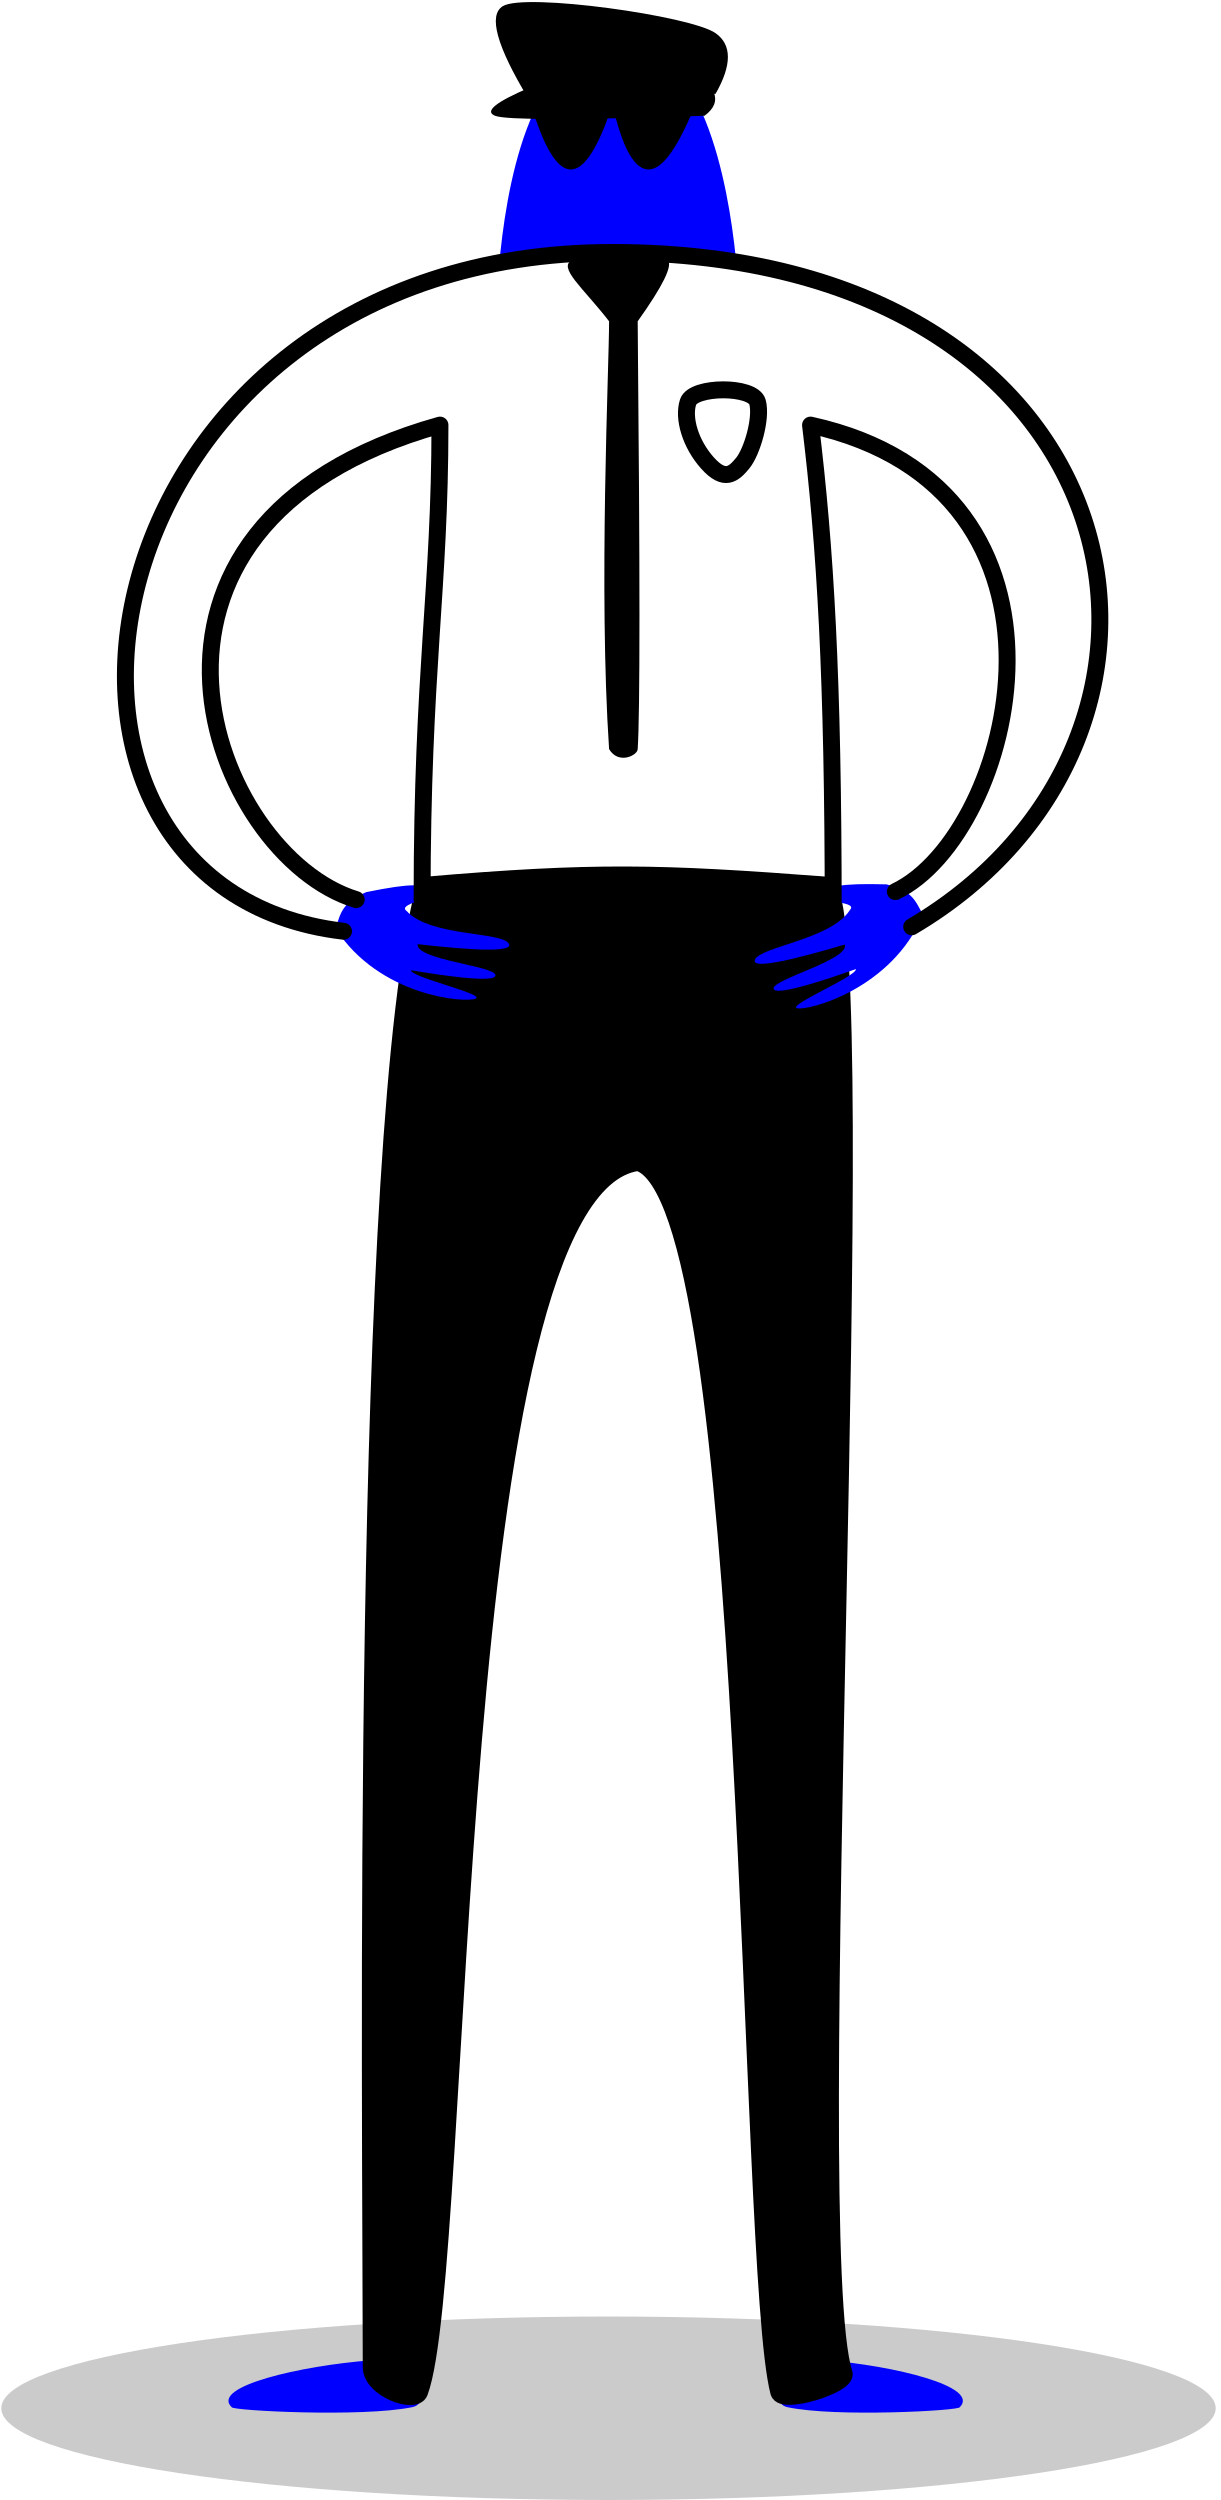
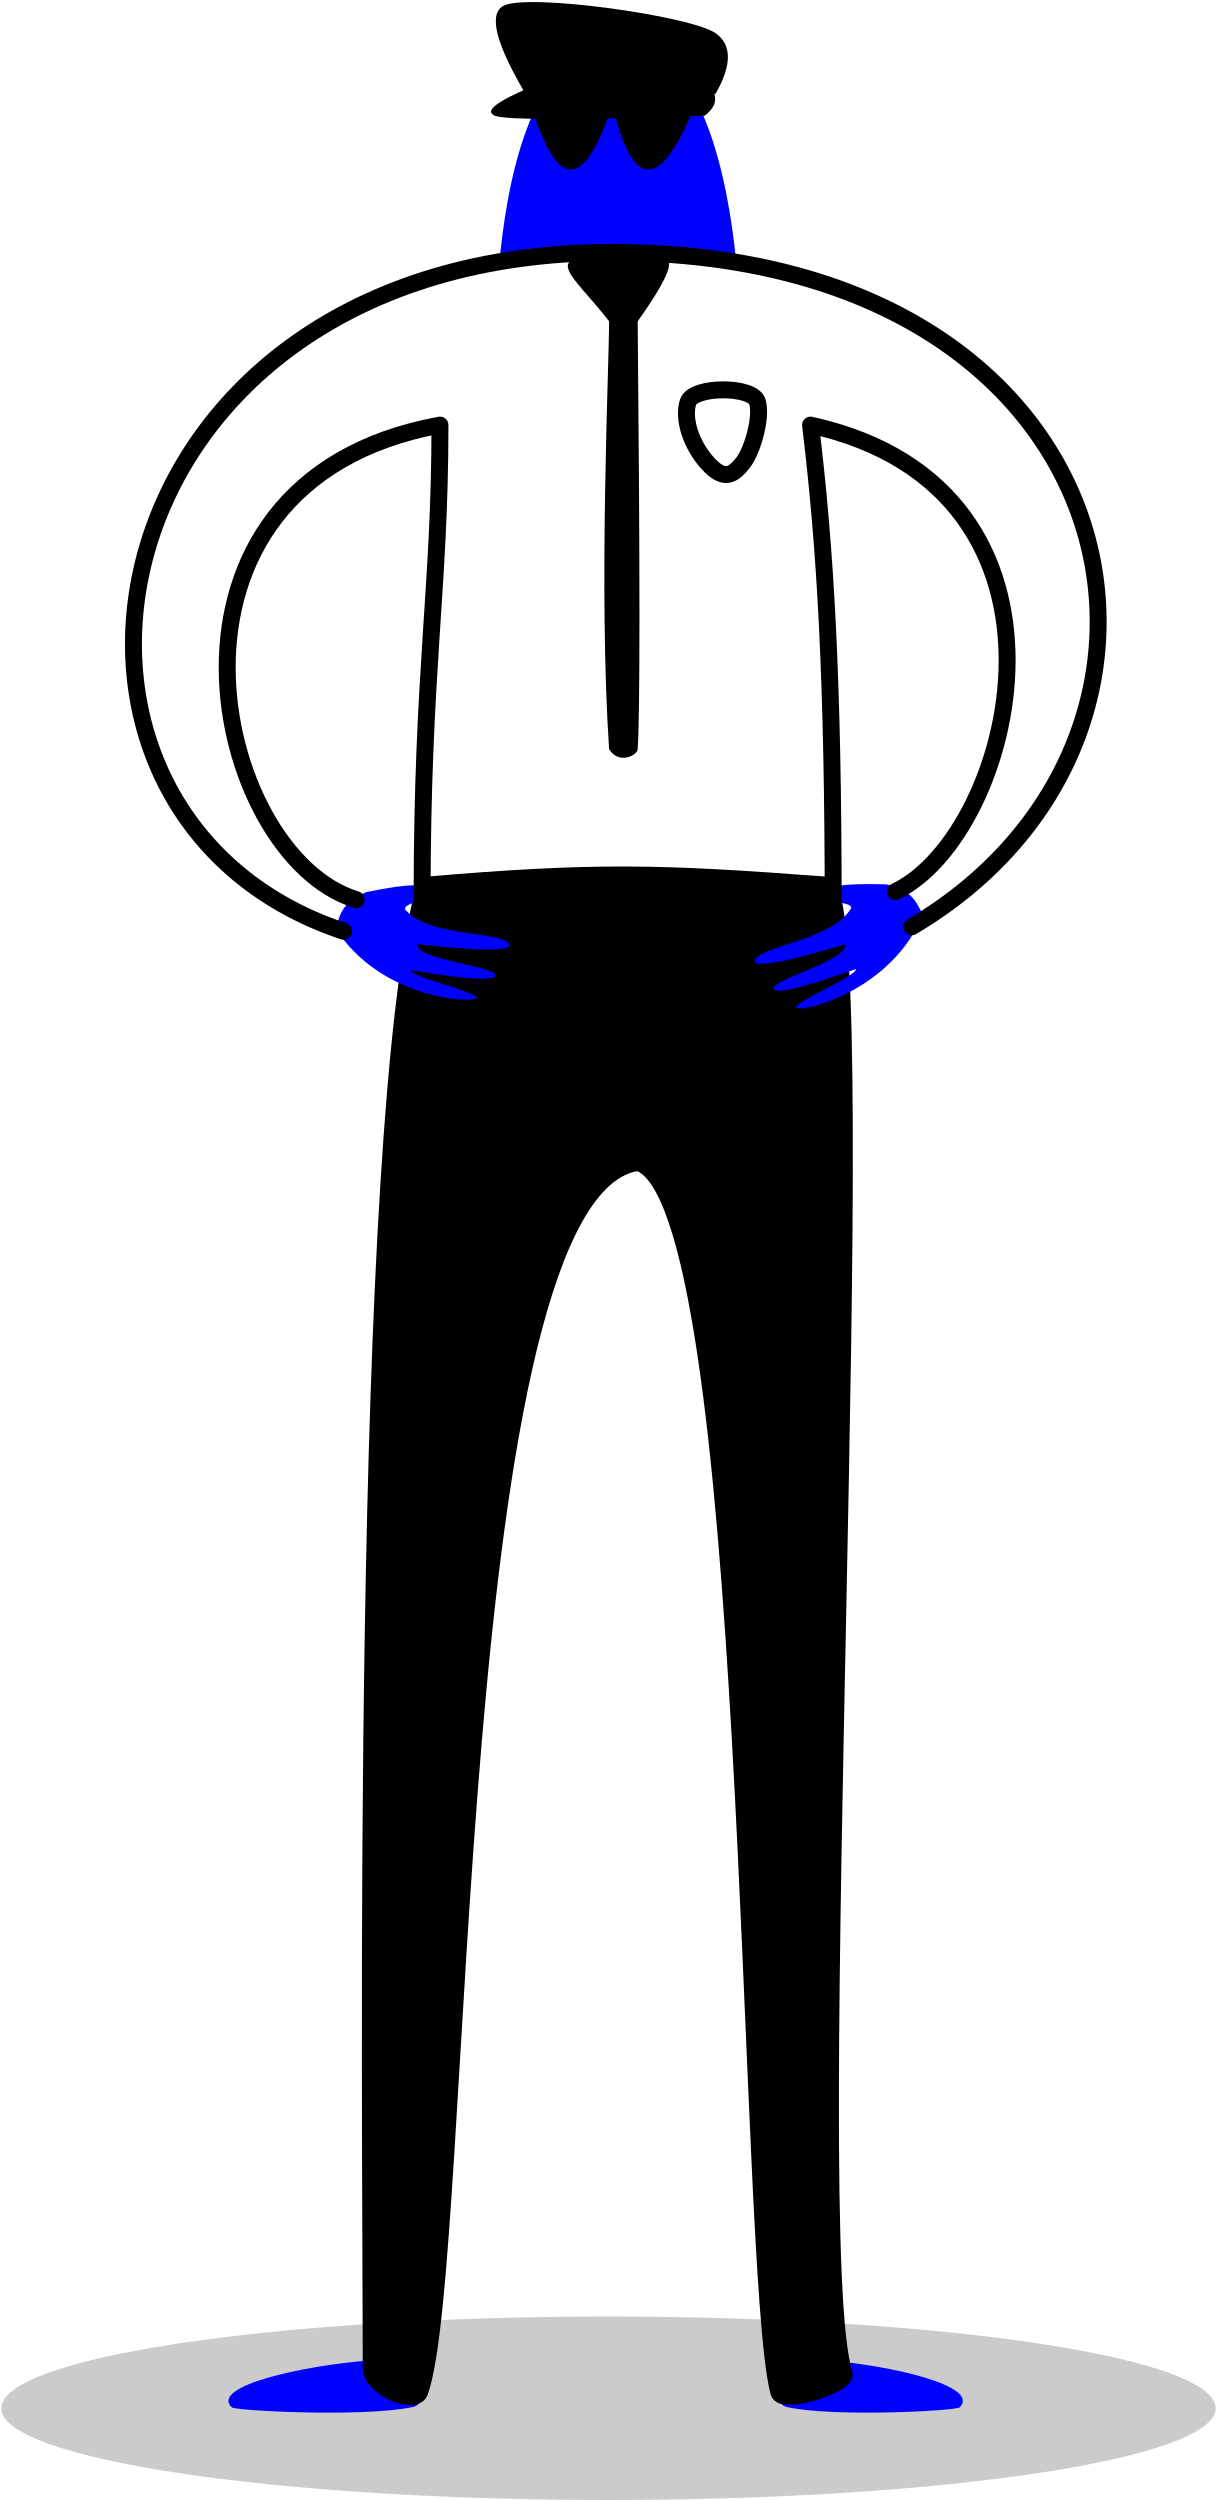
<svg xmlns="http://www.w3.org/2000/svg" width="144px" height="295px" viewBox="0 0 144 295" version="1.1">
  <defs />
  <g id="Page-1" stroke="none" stroke-width="1" fill="none" fill-rule="evenodd">
-     <g id="Artboard" transform="translate(-77, -544)">
-       <g id="regulatory" transform="translate(77, 544)">
+     <g id="illustrations" transform="translate(-258, -167)">
+       <g id="regulatory" transform="translate(258, 167)">
        <ellipse id="Oval-2" fill="#000000" opacity="0.204" cx="71.804" cy="284.175" rx="71.649" ry="10.825" />
        <path d="M43.798,278.516 C35.585,279.142 24.781,281.594 27.342,284.049 C27.342,284.456 42.713,285.263 48.635,284.049 C51.571,283.448 47.491,278.235 43.798,278.516 Z" id="Path-6" fill="#0000FF" />
        <path d="M108.042,278.516 C100.203,279.142 89.89,281.594 92.335,284.049 C92.335,284.456 107.008,285.263 112.66,284.049 C115.463,283.448 111.568,278.235 108.042,278.516 Z" id="Path-6-Copy" fill="#0000FF" transform="translate(102.7938, 281.5979) scale(-1, 1) translate(-102.7938, -281.5979) " />
        <path d="M58.889,31.421 C66.993,28.648 79.914,30.527 86.835,30.527 C85.927,21.636 82.872,4.416 72.594,5.015 C62.316,5.614 59.648,22.73 58.889,31.421 Z" id="Path-3" fill="#0000FF" />
        <path d="M50.154,104.457 C70.116,102.763 77.617,102.927 97.653,104.457 C103.273,112.039 94.634,264.822 99.604,280.049 C100.049,281.411 92.298,283.817 91.897,282.277 C87.983,267.235 89.302,141.324 75.292,137.17 C52.373,140.223 54.985,267.617 49.504,282.277 C48.959,283.735 43.806,281.946 43.806,279.303 C43.806,250.193 42.354,133.511 50.154,104.457 Z" id="Path-5" stroke="#000000" stroke-width="2" fill="#000000" />
        <path d="M67.538,30.671 C69.349,29.797 77.807,29.756 78.781,30.671 C79.431,31.282 78.253,33.696 75.248,37.913 C75.525,67.421 75.525,84.247 75.248,88.39 C75.248,89.126 72.977,90.276 71.872,88.39 C70.617,69.612 71.872,43.262 71.872,37.913 C68.816,33.95 65.728,31.545 67.538,30.671 Z" id="Path-16" fill="#000000" />
        <path d="M58.415,13.661 C59.71,14.173 67.949,14.173 83.132,13.661 C84.273,12.828 84.637,11.896 84.225,10.865 C83.813,9.834 76.582,9.652 62.534,10.319 C58.493,12.034 57.121,13.148 58.415,13.661 Z" id="Path-17" fill="#000000" />
        <path d="M62.323,11.602 C58.59,5.41 57.595,1.783 59.339,0.722 C61.955,-0.871 81.532,1.864 84.438,3.913 C86.375,5.279 86.375,7.665 84.438,11.07 L62.323,11.602 Z" id="Path-18" fill="#000000" />
        <path d="M63,13.427 C64.419,17.809 65.871,20 67.356,20 C68.842,20 70.358,17.809 71.905,13.427 L72.532,13.427 C73.642,17.809 74.975,20 76.53,20 C78.086,20 79.834,17.667 81.775,13 L63,13.427 Z" id="Path-19" fill="#000000" />
        <path d="M81.193,47.44 C81.812,45.534 88.863,45.506 89.385,47.44 C89.908,49.375 88.727,53.324 87.649,54.641 C86.57,55.958 85.505,56.889 83.489,54.641 C81.473,52.392 80.574,49.346 81.193,47.44 Z" id="Path-20" stroke="#000000" stroke-width="2" />
        <path d="M93.6,119.619 C90.779,110.536 96.678,102.264 97.877,101.654 C99.077,101.044 94.908,109.061 95.543,109.647 C96.968,107.237 100.801,100.826 101.52,101.654 C102.239,102.482 96.835,110.024 98.408,111.025 C99.545,109.355 104.806,101.253 105.373,102.815 C105.941,104.377 100.017,110.421 100.57,114.543 C100.45,116.191 104.98,111.925 104.592,113.541 C104.203,115.158 103.615,116.108 99.213,119.619 C96.58,120.896 95.577,120.489 93.6,119.619 Z" id="Path-4" fill="#0000FF" transform="translate(99.12819, 111.0059) scale(-1, -1) rotate(40) translate(-99.12819, -111.0059) " />
        <path d="M44.231,119.485 C41.41,110.402 47.308,102.13 48.508,101.52 C49.707,100.909 45.539,108.927 46.174,109.513 C47.599,107.103 51.432,100.692 52.151,101.52 C52.87,102.348 47.466,109.89 49.038,110.891 C50.176,109.221 55.437,101.119 56.004,102.681 C56.571,104.243 50.648,110.287 51.201,114.408 C51.08,116.057 55.611,111.791 55.223,113.407 C54.834,115.024 54.246,115.974 49.844,119.485 C47.211,120.762 46.208,120.355 44.231,119.485 Z" id="Path-4-Copy-3" fill="#0000FF" transform="translate(49.75913, 110.8719) scale(1, -1) rotate(50) translate(-49.75913, -110.8719) " />
-         <path d="M40.536,29.792 C-2.878,34.892 9.244,109.888 72.239,109.888 C135.234,109.888 145.71,52.782 107.581,30.319" id="Path" stroke="#000000" stroke-width="2" stroke-linecap="round" stroke-linejoin="round" transform="translate(72.29004, 69.84) scale(1, -1) translate(-72.29004, -69.84) " />
-         <path d="M42.028,106.154 C25.011,100.973 9.953,61.91 51.914,50.161 C51.914,69.634 49.808,79.003 49.808,106.154 L51.582,105.209 M96.589,105.209 L98.318,107.571 C98.318,79.906 97.4,64.656 95.644,50.161 C130.02,57.717 119.789,98.457 105.651,105.209" id="Path-2" stroke="#000000" stroke-width="2" stroke-linecap="round" stroke-linejoin="round" />
+         <path d="M40.536,29.792 C-1.164,43.703 9.978,109.888 72.239,109.888 C134.5,109.888 145.71,52.782 107.581,30.319" id="Path" stroke="#000000" stroke-width="2" stroke-linecap="round" stroke-linejoin="round" transform="translate(72.66552, 69.84) scale(1, -1) translate(-72.66552, -69.84) " />
+         <path d="M42.028,106.154 C25.011,100.973 15.164,56.905 51.914,50.161 C51.914,69.634 49.808,79.003 49.808,106.154 L51.582,105.209 M96.589,105.209 L98.318,107.571 C98.318,79.906 97.4,64.656 95.644,50.161 C130.02,57.717 119.789,98.457 105.651,105.209" id="Path-2" stroke="#000000" stroke-width="2" stroke-linecap="round" stroke-linejoin="round" />
      </g>
    </g>
  </g>
</svg>
